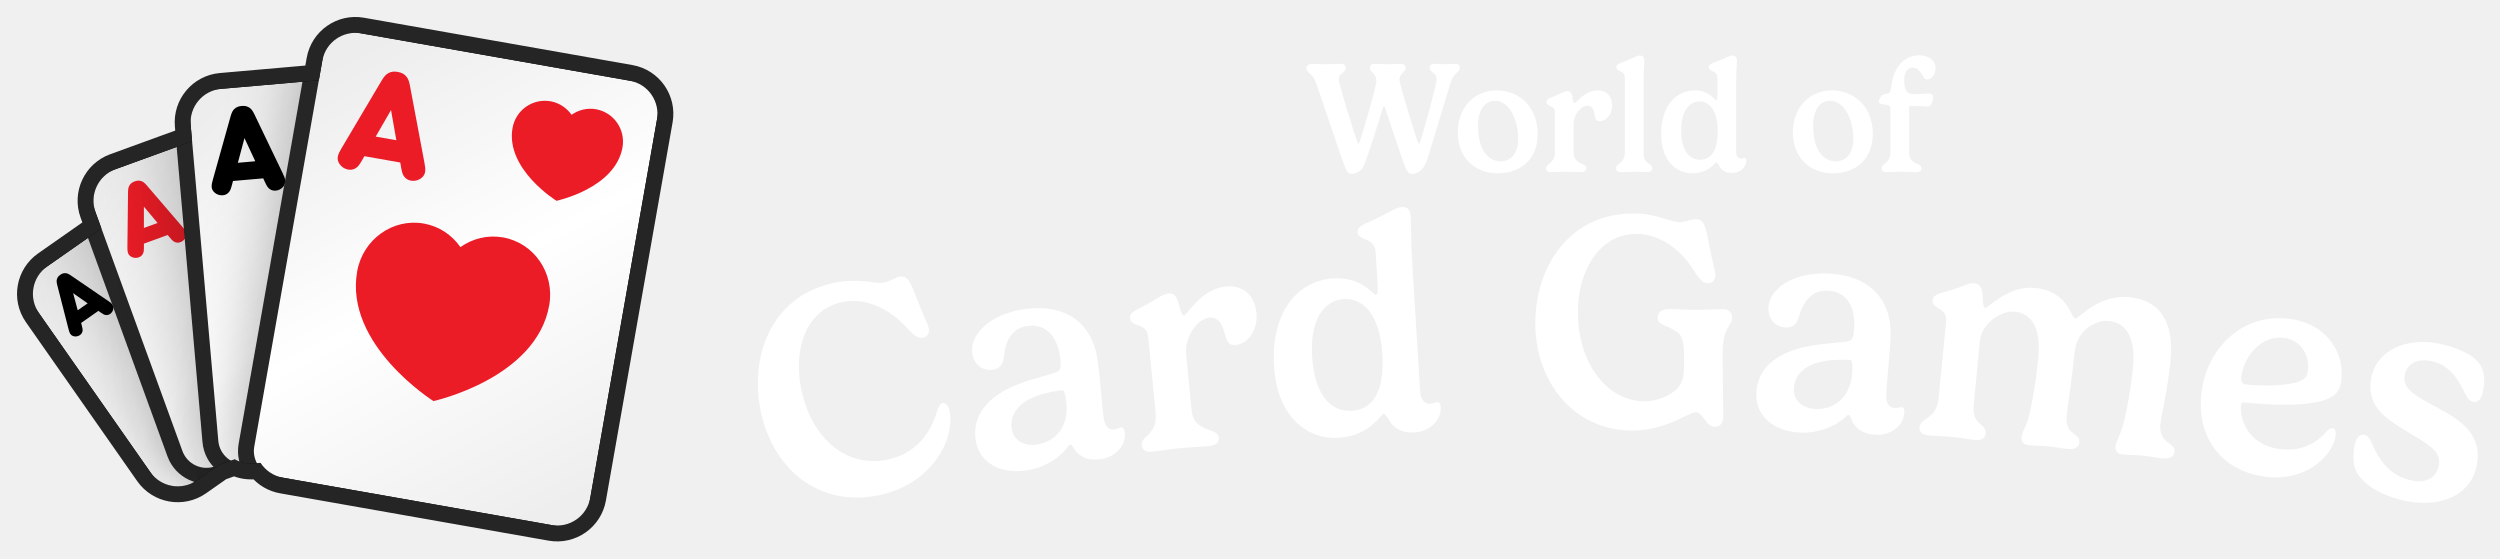
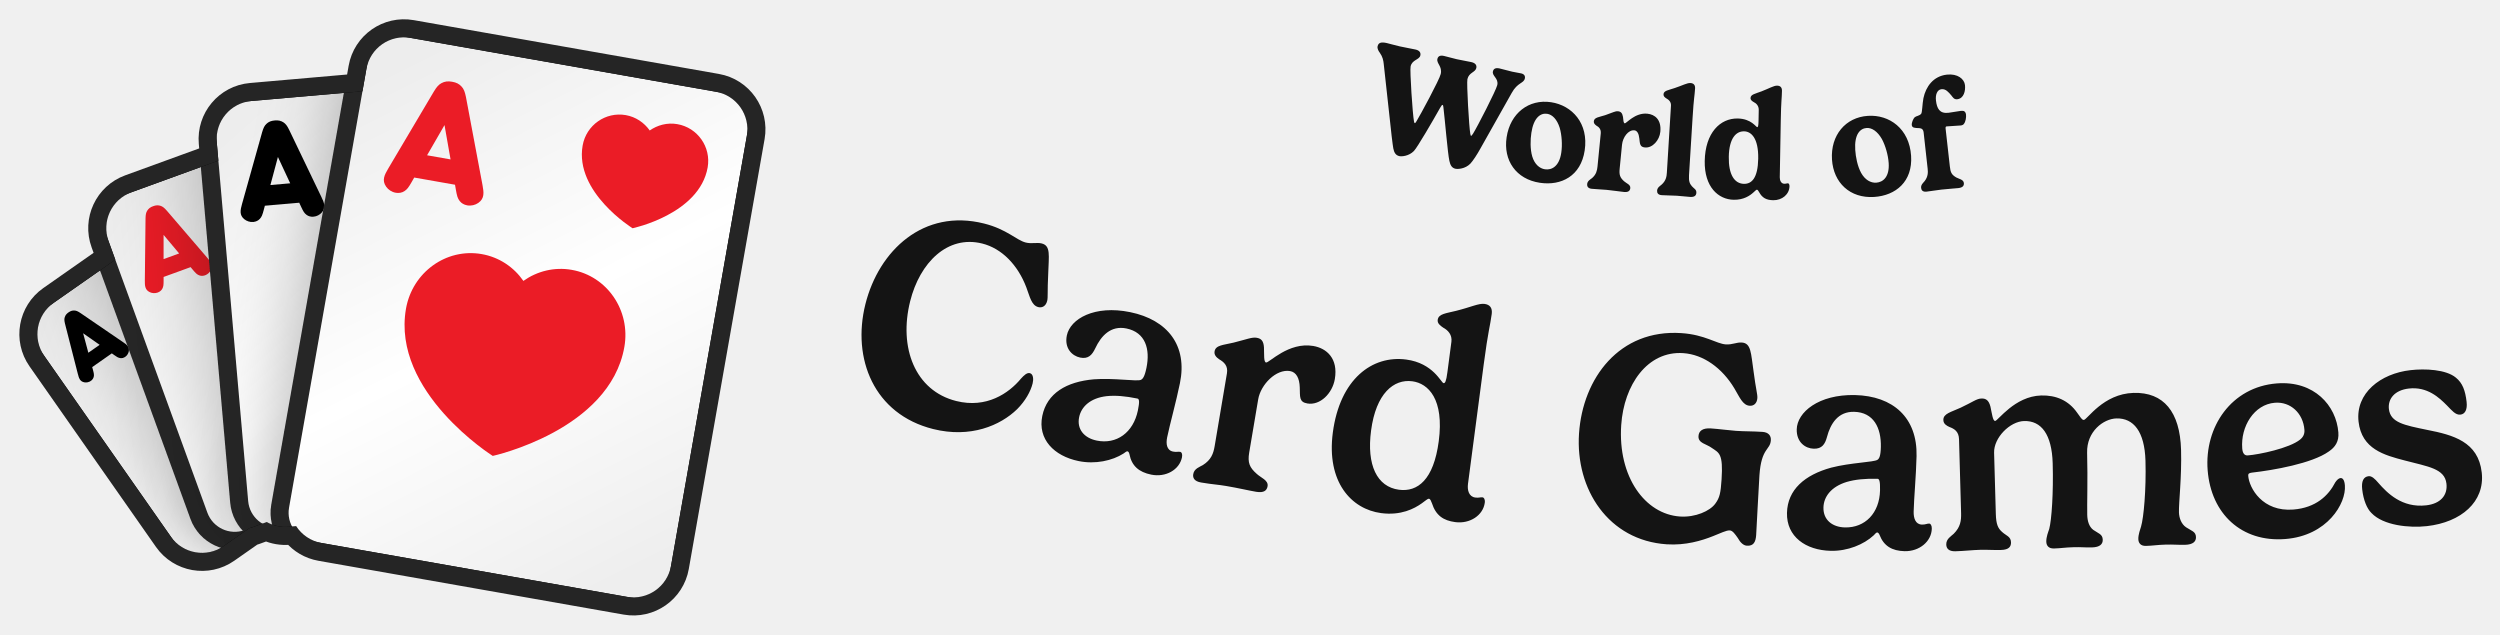
- <svg xmlns="http://www.w3.org/2000/svg" xmlns:xlink="http://www.w3.org/1999/xlink" viewBox="-5.2 -18.19 822.38 183.6" width="822.38" height="183.6">
+ <svg xmlns="http://www.w3.org/2000/svg" xmlns:xlink="http://www.w3.org/1999/xlink" viewBox="-6.06 -14.33 843.1 213.97" width="843.1" height="213.97">
  <defs>
    <rect id="path-1" x="0" y="0" width="5464" height="1280" />
    <rect id="path-3" x="0" y="0" width="1279.966" height="1280" />
    <path d="M654.667,7.381 L1041.451,230.691 C1067.755,245.877 1076.767,279.512 1061.581,305.816 L747.051,850.597 C731.865,876.902 698.23,885.914 671.926,870.727 L285.142,647.418 C271.344,639.451 262.304,626.408 259.019,612.01 L248.673,609.238 C237.588,606.268 228.207,600.115 221.247,592.027 L200.473,592.025 C198.498,592.025 196.547,591.921 194.626,591.718 L151.468,603.281 C122.13,611.142 91.974,593.731 84.112,564.393 L1.886,257.522 C-5.975,228.183 11.436,198.027 40.774,190.166 L145.477,162.11 L145.477,133.795 C145.477,103.422 170.1,78.799 200.473,78.799 L333.867,78.799 L340.716,53.24 C348.577,23.901 378.734,6.491 408.072,14.352 L563.147,55.903 L579.542,27.511 C594.728,1.207 628.363,-7.806 654.667,7.381 Z" id="path-5" />
    <filter x="-59.0%" y="-44.4%" width="218.0%" height="188.8%" filterUnits="objectBoundingBox" id="filter-7">
      <feOffset dx="0" dy="0" in="SourceAlpha" result="shadowOffsetOuter1" />
      <feGaussianBlur stdDeviation="64" in="shadowOffsetOuter1" result="shadowBlurOuter1" />
      <feColorMatrix values="0 0 0 0 0   0 0 0 0 0   0 0 0 0 0  0 0 0 0.32 0" type="matrix" in="shadowBlurOuter1" result="shadowMatrixOuter1" />
      <feMerge>
        <feMergeNode in="shadowMatrixOuter1" />
        <feMergeNode in="SourceGraphic" />
      </feMerge>
    </filter>
    <linearGradient x1="21.639%" y1="0%" x2="78.361%" y2="100%" id="linearGradient-8">
      <stop stop-color="#EDEDED" offset="0%" />
      <stop stop-color="#FFFFFF" offset="50.295%" />
      <stop stop-color="#EEEEEE" offset="100%" />
    </linearGradient>
    <filter x="-49.2%" y="-37.0%" width="198.3%" height="174.0%" filterUnits="objectBoundingBox" id="filter-9">
      <feOffset dx="0" dy="0" in="SourceAlpha" result="shadowOffsetOuter1" />
      <feGaussianBlur stdDeviation="64" in="shadowOffsetOuter1" result="shadowBlurOuter1" />
      <feColorMatrix values="0 0 0 0 0   0 0 0 0 0   0 0 0 0 0  0 0 0 0.32 0" type="matrix" in="shadowBlurOuter1" result="shadowMatrixOuter1" />
      <feMerge>
        <feMergeNode in="shadowMatrixOuter1" />
        <feMergeNode in="SourceGraphic" />
      </feMerge>
    </filter>
    <linearGradient x1="21.639%" y1="0%" x2="78.361%" y2="100%" id="linearGradient-10">
      <stop stop-color="#EDEDED" offset="0%" />
      <stop stop-color="#FFFFFF" offset="50.295%" />
      <stop stop-color="#EEEEEE" offset="100%" />
    </linearGradient>
    <filter x="-41.0%" y="-30.9%" width="181.9%" height="161.7%" filterUnits="objectBoundingBox" id="filter-11">
      <feOffset dx="0" dy="0" in="SourceAlpha" result="shadowOffsetOuter1" />
      <feGaussianBlur stdDeviation="64" in="shadowOffsetOuter1" result="shadowBlurOuter1" />
      <feColorMatrix values="0 0 0 0 0   0 0 0 0 0   0 0 0 0 0  0 0 0 0.32 0" type="matrix" in="shadowBlurOuter1" result="shadowMatrixOuter1" />
      <feMerge>
        <feMergeNode in="shadowMatrixOuter1" />
        <feMergeNode in="SourceGraphic" />
      </feMerge>
    </filter>
    <linearGradient x1="21.639%" y1="0%" x2="78.361%" y2="100%" id="linearGradient-12">
      <stop stop-color="#EDEDED" offset="0%" />
      <stop stop-color="#FFFFFF" offset="50.295%" />
      <stop stop-color="#EEEEEE" offset="100%" />
    </linearGradient>
    <filter x="-34.1%" y="-25.7%" width="168.3%" height="151.4%" filterUnits="objectBoundingBox" id="filter-13">
      <feOffset dx="0" dy="0" in="SourceAlpha" result="shadowOffsetOuter1" />
      <feGaussianBlur stdDeviation="64" in="shadowOffsetOuter1" result="shadowBlurOuter1" />
      <feColorMatrix values="0 0 0 0 0   0 0 0 0 0   0 0 0 0 0  0 0 0 0.32 0" type="matrix" in="shadowBlurOuter1" result="shadowMatrixOuter1" />
      <feMerge>
        <feMergeNode in="shadowMatrixOuter1" />
        <feMergeNode in="SourceGraphic" />
      </feMerge>
    </filter>
    <linearGradient x1="21.639%" y1="0%" x2="78.361%" y2="100%" id="linearGradient-14">
      <stop stop-color="#EDEDED" offset="0%" />
      <stop stop-color="#FFFFFF" offset="50.295%" />
      <stop stop-color="#EEEEEE" offset="100%" />
    </linearGradient>
  </defs>
-   <g transform="translate(-20.082,-53.658) scale(0.20082)">
+   <g transform="translate(-23.404,-55.67) scale(0.23404)">
    <mask id="mask-4" fill="white">
      <use xlink:href="#path-3" />
    </mask>
    <g id="Mask" />
    <g id="Group" stroke-width="1" fill-rule="evenodd" mask="url(#mask-4)">
      <g transform="translate(700.504, 678.0126) rotate(-20) translate(-700.504, -678.0126)translate(166.0272, 238.9585)">
        <g transform="translate(-0, -0)">
          <mask id="mask-6" fill="white">
            <use xlink:href="#path-5" />
          </mask>
          <path stroke="#252525" stroke-width="26" d="M661.167,-3.877 L1047.951,219.432 C1080.473,238.209 1091.616,279.794 1072.839,312.316 L758.31,857.097 C739.533,889.619 697.948,900.762 665.426,881.986 L278.642,658.676 C264.448,650.481 253.966,637.684 248.632,622.685 L245.308,621.795 C234.009,618.767 223.884,612.979 215.705,605.026 L200.473,605.025 C198.91,605.025 197.353,604.972 195.803,604.861 L154.833,615.838 C118.559,625.557 81.275,604.031 71.555,567.758 L-10.671,260.886 C-20.39,224.613 1.136,187.328 37.41,177.609 L132.477,152.135 L132.477,133.795 C132.477,96.242 162.92,65.799 200.473,65.799 L323.892,65.799 L328.159,49.875 C337.879,13.602 375.163,-7.925 411.436,1.795 L556.877,40.764 L568.283,21.011 C587.06,-11.511 628.645,-22.654 661.167,-3.877 Z" />
          <g mask="url(#mask-6)">
            <g transform="translate(-12.346, -20.1207)">
              <g id="small_spade_1" filter="url(#filter-7)" transform="translate(210.9129, 389.3938) rotate(-15) translate(-210.9129, -389.3938)translate(49.8576, 175.5497)">
                <rect id="Background" stroke="#252525" stroke-width="26" fill="url(#linearGradient-8)" x="-13" y="-13" width="348.11" height="453.688" rx="54.996" />
                <path d="M243.897,27.593 C243.897,27.593 294.439,46.921 294.501,83.212 C294.501,98.995 281.209,111.813 264.79,111.831 C259.556,111.836 254.629,110.478 250.35,108.157 L256.538,128.766 L231.229,128.766 L237.404,108.197 C233.153,110.517 228.26,111.881 223.047,111.892 C206.62,111.901 193.284,99.118 193.266,83.326 C193.205,47.045 243.897,27.593 243.897,27.593 Z" id="Spade-small" fill="#000000" />
                <path d="M24.778,103.856 L51.007,34.253 C52.733,29.769 54.044,27.838 56.046,26.251 C58.462,24.32 61.015,23.561 64.605,23.561 C68.194,23.561 70.748,24.32 73.164,26.251 C75.165,27.838 76.477,29.769 78.202,34.253 L104.431,103.856 C106.709,109.926 108.228,114.686 103.603,119.308 C101.463,121.446 98.219,122.895 94.906,122.895 C92.214,122.895 89.798,121.998 88.073,120.412 C86.002,118.549 85.105,116.687 83.31,111.72 L81.861,107.719 L47.349,107.719 L45.899,111.72 C44.105,116.687 43.207,118.549 41.137,120.412 C39.411,121.998 36.995,122.895 34.303,122.895 C30.99,122.895 27.746,121.446 25.606,119.308 C20.982,114.686 22.5,109.926 24.778,103.856 Z M74.544,87.576 L64.605,60.259 L54.665,87.576 L74.544,87.576 Z" id="A" fill="#000000" />
              </g>
              <g id="small_diamond_1" filter="url(#filter-9)" transform="translate(351.0898, 355.5329) rotate(-360) translate(-351.0898, -355.5329)translate(157.8235, 98.9199)">
                <rect id="Background" stroke="#252525" stroke-width="26" fill="url(#linearGradient-10)" x="-13" y="-13" width="412.533" height="539.226" rx="54.996" />
                <polygon id="Diamond-small" fill="#EB1B28" points="300.954 22.074 353.401 93.826 300.954 165.557 248.485 93.826" />
                <path d="M29.802,125.878 L61.277,42.355 C63.348,36.974 64.921,34.657 67.323,32.753 C70.222,30.435 73.287,29.524 77.594,29.524 C81.901,29.524 84.966,30.435 87.865,32.753 C90.267,34.657 91.841,36.974 93.911,42.355 L125.386,125.878 C128.119,133.163 129.942,138.875 124.392,144.421 C121.824,146.987 117.932,148.725 113.956,148.725 C110.725,148.725 107.826,147.649 105.756,145.745 C103.271,143.51 102.194,141.275 100.041,135.315 L98.301,130.514 L56.887,130.514 L55.148,135.315 C52.994,141.275 51.917,143.51 49.432,145.745 C47.362,147.649 44.463,148.725 41.232,148.725 C37.257,148.725 33.364,146.987 30.796,144.421 C25.247,138.875 27.069,133.163 29.802,125.878 Z M89.521,106.343 L77.594,73.562 L65.667,106.343 L89.521,106.343 Z" id="A" fill="#EB1B28" />
              </g>
              <g id="small_clover_1" filter="url(#filter-11)" transform="translate(511.6136, 377.7066) rotate(-345) translate(-511.6136, -377.7066)translate(279.6941, 69.771)">
                <rect id="Background" stroke="#252525" stroke-width="26" fill="url(#linearGradient-12)" x="-13" y="-13" width="489.839" height="641.871" rx="54.996" />
                <path d="M347.866,39.734 C367.599,39.734 383.595,55.536 383.595,75.06 C383.595,84.425 379.905,92.946 373.883,99.274 C378.307,97.333 383.203,96.253 388.353,96.253 C408.072,96.253 424.081,112.082 424.081,131.58 C424.081,151.104 408.072,166.919 388.353,166.919 C372.39,166.919 358.858,156.556 354.282,142.251 C354.334,142.684 354.408,143.092 354.506,143.474 C358.945,160.826 367.798,185.424 367.798,185.424 L328,185.424 C328,185.424 336.827,160.734 341.253,143.474 C341.354,143.079 341.428,142.656 341.479,142.206 C336.916,156.534 323.372,166.919 307.393,166.919 C287.646,166.919 271.677,151.104 271.677,131.58 C271.677,112.082 287.646,96.253 307.393,96.253 C312.539,96.253 317.432,97.331 321.855,99.271 C315.837,92.944 312.15,84.424 312.15,75.06 C312.15,55.536 328.133,39.734 347.866,39.734 Z" id="Clover-small" fill="#000000" />
                <path d="M28.576,146.475 L66.345,46.247 C68.83,39.79 70.719,37.009 73.601,34.724 C77.08,31.943 80.758,30.85 85.926,30.85 C91.095,30.85 94.772,31.943 98.251,34.724 C101.133,37.009 103.022,39.79 105.507,46.247 L143.276,146.475 C146.556,155.216 148.743,162.07 142.084,168.726 C139.003,171.805 134.331,173.891 129.56,173.891 C125.684,173.891 122.205,172.6 119.72,170.315 C116.738,167.633 115.446,164.951 112.862,157.799 L110.775,152.038 L61.078,152.038 L58.99,157.799 C56.406,164.951 55.114,167.633 52.132,170.315 C49.647,172.6 46.168,173.891 42.292,173.891 C37.521,173.891 32.85,171.805 29.768,168.726 C23.109,162.07 25.296,155.216 28.576,146.475 Z M100.239,123.032 L85.926,83.696 L71.613,123.032 L100.239,123.032 Z" id="A" fill="#000000" />
              </g>
              <g id="small_heart_1" filter="url(#filter-13)" transform="translate(675.6425, 459.1748) rotate(-330) translate(-675.6425, -459.1748)translate(397.3371, 89.6494)">
                <rect id="Background" stroke="#252525" stroke-width="26" fill="url(#linearGradient-14)" x="-13" y="-13" width="582.611" height="765.051" rx="54.996" />
                <path d="M341.635,288.824 C315.976,288.845 292.736,299.456 275.815,316.611 C258.851,299.507 235.579,288.948 209.909,288.989 C158.08,289.041 116.117,332.207 116.16,385.365 C116.309,507.485 276.113,572.616 276.113,572.616 C276.113,572.616 435.789,507.092 435.619,384.932 C435.544,331.774 393.497,288.752 341.635,288.824" id="Heart-big" fill="#EB1B28" />
                <path d="M417.458,71.521 C407.751,61.933 394.392,55.711 379.689,55.711 C350.027,55.745 325.983,79.908 326.015,109.677 C326.095,178.084 417.593,214.563 417.593,214.563 C417.593,214.563 508.981,177.883 508.901,109.459 C508.854,79.674 484.777,55.594 455.084,55.627 C440.412,55.627 427.165,61.899 417.458,71.521 Z" id="Heart-small" fill="#EB1B28" />
                <path d="M56.059,190.564 L101.383,70.289 C104.365,62.541 106.631,59.203 110.09,56.462 C114.264,53.124 118.677,51.813 124.88,51.813 C131.082,51.813 135.495,53.124 139.67,56.462 C143.129,59.203 145.395,62.541 148.377,70.289 L193.701,190.564 C197.637,201.054 200.261,209.278 192.269,217.265 C188.572,220.96 182.966,223.464 177.241,223.464 C172.589,223.464 168.415,221.914 165.433,219.172 C161.855,215.954 160.304,212.735 157.203,204.153 L154.698,197.239 L95.061,197.239 L92.556,204.153 C89.455,212.735 87.905,215.954 84.327,219.172 C81.345,221.914 77.17,223.464 72.518,223.464 C66.793,223.464 61.187,220.96 57.49,217.265 C49.499,209.278 52.123,201.054 56.059,190.564 Z M142.055,162.432 L124.88,115.228 L107.704,162.432 L142.055,162.432 Z" id="A" fill="#EB1B28" />
              </g>
            </g>
          </g>
        </g>
      </g>
    </g>
  </g>
-   <path fill="#ffffff" d="M449.5 17.86C449.71 17.21 449.92 16.82 450.05 16.82C450.18 16.82 450.33 17.03 450.46 17.42C451.68 20.98 456.34 35.28 457.25 37.23C457.79 38.35 458.37 39.03 459.41 39.03C460.06 39.03 462.08 38.51 463.18 36.69C463.77 35.7 464.55 33.59 465.07 31.77L471.96 9.07C472.98 5.67 475.01 5.67 475.01 4.06C475.01 3.3 474.51 2.83 473.6 2.83C472.72 2.83 471.57 2.94 470.66 2.94C469.68 2.94 467.62 2.81 466.76 2.81C465.49 2.81 465.07 3.38 465.07 4.08C465.07 5.62 467.39 5.62 467.39 7.85C467.39 9.57 462.86 25.97 462.06 28.18C461.85 28.7 461.69 29.07 461.56 29.07C461.49 29.07 461.38 28.89 461.23 28.55C460.45 26.73 455.14 9.44 455.14 8.01C455.14 5.88 457.2 5.59 457.2 4.19C457.2 3.2 456.47 2.81 455.35 2.81C454.21 2.81 452.8 2.94 451.01 2.94C450.05 2.94 447.97 2.81 447.06 2.81C445.86 2.81 445.42 3.38 445.42 4.08C445.42 5.59 447.55 5.85 447.55 8.5C447.55 10.48 442.77 26.42 442.14 28.24C442.04 28.55 441.86 29.07 441.67 29.07C441.57 29.07 441.44 28.86 441.36 28.65C440.53 26.73 435.17 9.28 435.17 7.98C435.17 5.85 437.49 5.64 437.49 4.19C437.49 3.35 436.94 2.81 435.72 2.81C434.55 2.81 432.76 2.94 430.86 2.94C429.01 2.94 428.05 2.81 427.01 2.81C425.37 2.81 424.59 3.17 424.59 4.29C424.59 5.04 425.22 5.67 425.66 6.01C426.75 6.89 427.35 7.96 427.74 9.1L436.21 34.03C436.71 35.41 437.36 37.08 437.44 37.23C437.9 38.32 438.53 39.03 439.59 39.03C440.22 39.03 442.17 38.51 443.26 36.69C444.17 35.15 448.3 21.92 449.5 17.86ZM486.6 14.95C488.73 14.95 490.89 16.38 492.4 19.29C493.52 21.53 494.22 24.67 494.22 27.4C494.22 32.71 491.44 34.89 488.4 34.89C486.26 34.89 483.92 33.72 482.47 30.81C481.32 28.47 480.99 25.51 480.99 23.24C480.99 17.55 483.56 14.95 486.6 14.95ZM474.33 25.38C474.33 33.18 479.48 38.82 487.51 38.82C494.69 38.82 500.62 34.5 500.62 25.84C500.62 16.72 494.27 11.54 487.17 11.54C479.74 11.54 474.33 17.21 474.33 25.38ZM517.13 16.56C518.24 16.56 518.97 17.52 519.28 19.11C519.62 20.72 519.57 21.66 521.08 21.66C523.34 21.66 525.11 19.19 525.11 16.64C525.11 12.95 522.77 11.54 520.4 11.54C516.01 11.54 513.28 15.78 512.73 15.78C512.29 15.78 512.19 14.46 511.93 13.23C511.67 12.12 511.2 11.78 510.39 11.78C509.53 11.78 508.7 12.35 506.54 13.29C504.85 14.01 503.5 14.22 503.5 15.37C503.5 15.99 503.97 16.33 504.52 16.59C505.43 16.93 506.28 17.45 506.28 18.8V31.77C506.28 33.1 506.08 34.22 504.8 35.36C504.31 35.78 503.4 36.22 503.4 37.21C503.4 37.86 503.76 38.43 505.01 38.43C507.17 38.43 507.84 38.3 509.46 38.3C511.67 38.3 513.41 38.43 514.79 38.43C516.19 38.43 516.61 37.88 516.61 37.13C516.61 36.06 515.18 35.85 514.37 35.31C512.94 34.42 512.45 33.64 512.45 31.85V22.39C512.45 19.76 514.66 16.56 517.13 16.56ZM535.69 1.66C535.69 0.57 535.14 0.08 534.21 0.08C533.19 0.08 531.95 0.96 529.5 1.92C527.81 2.6 526.49 2.83 526.49 3.93C526.49 4.55 527.01 4.86 527.55 5.15C528.46 5.49 529.29 6.08 529.29 7.28V31.77C529.29 33.1 529.09 34.22 527.81 35.36C527.32 35.78 526.41 36.22 526.41 37.21C526.41 37.86 526.77 38.43 528.02 38.43C529.68 38.43 530.91 38.3 532.47 38.3C533.74 38.3 535.33 38.43 536.47 38.43C537.87 38.43 538.29 37.88 538.29 37.13C538.29 36.11 537.43 35.96 536.7 35.28C535.92 34.61 535.46 33.88 535.46 32.08V10.61C535.46 4.52 535.69 3.85 535.69 1.66ZM554.05 34.35C550.15 34.35 547.83 30.81 547.83 24.7C547.83 18.12 550.59 15.18 553.86 15.18C556.7 15.18 559.84 17.55 559.84 25.01C559.84 31.85 557.32 34.35 554.05 34.35ZM564.58 38.69C567.15 38.69 569.26 36.87 569.26 34.63C569.26 34.03 568.97 33.75 568.76 33.75C568.37 33.75 568.14 33.96 567.49 33.96C566.34 33.96 565.9 32.86 565.9 31.72V10.61C565.9 4.52 566.14 3.85 566.14 1.66C566.14 0.57 565.59 0.08 564.65 0.08C563.64 0.08 562.34 0.96 559.9 1.92C558.21 2.6 556.88 2.83 556.88 3.93C556.88 4.55 557.45 4.86 558 5.15C558.91 5.49 559.77 6.19 559.77 7.44V12.84C559.77 14.46 559.61 14.79 559.35 14.79C558.91 14.79 557.11 11.54 552.3 11.54C546.3 11.54 541.23 16.46 541.23 25.92C541.23 34.66 546.19 38.82 551.47 38.82C554.98 38.82 557.14 37.28 558.31 36.19C558.91 35.65 559.22 35.23 559.45 35.23C559.71 35.23 559.87 35.57 560.08 35.93C561.04 37.96 562.44 38.69 564.58 38.69ZM596.84 14.95C598.97 14.95 601.13 16.38 602.64 19.29C603.76 21.53 604.46 24.67 604.46 27.4C604.46 32.71 601.68 34.89 598.64 34.89C596.5 34.89 594.16 33.72 592.71 30.81C591.56 28.47 591.23 25.51 591.23 23.24C591.23 17.55 593.8 14.95 596.84 14.95ZM584.57 25.38C584.57 33.18 589.72 38.82 597.75 38.82C604.93 38.82 610.86 34.5 610.86 25.84C610.86 16.72 604.51 11.54 597.41 11.54C589.98 11.54 584.57 17.21 584.57 25.38ZM622.82 17.26C622.82 16.69 623.05 16.61 623.21 16.61C624.09 16.61 628.25 16.85 628.87 16.85C629.26 16.85 629.58 16.74 629.78 16.54C630.38 15.91 630.72 14.69 630.72 13.91C630.72 12.92 630.17 12.58 629.34 12.58C628.67 12.58 625.29 12.79 624.35 12.79C621.93 12.79 621.18 11.31 621.18 8.19C621.18 5.8 622.17 4.03 623.93 4.03C625.47 4.03 626.27 5.15 627.05 6.34C627.52 7.1 627.73 7.93 628.72 7.93C630.64 7.93 631.5 5.8 631.5 3.9C631.5 1.92 629.45 0 626.07 0C621.7 0 618.84 3.17 617.64 6.89C617.02 8.89 616.86 11.57 616.47 12.14C615.87 12.84 614.78 12.69 614.11 13C613.64 13.31 612.86 14.38 612.86 15.16C612.86 16.07 613.77 16.12 615.54 16.33C616.29 16.46 616.65 16.85 616.65 17.71V31.77C616.65 33.1 616.45 34.22 615.17 35.36C614.68 35.78 613.77 36.22 613.77 37.21C613.77 37.86 614.13 38.43 615.38 38.43C617.02 38.43 618.34 38.3 619.83 38.3C622.04 38.3 623.67 38.43 625.08 38.43C626.48 38.43 626.9 37.88 626.9 37.13C626.9 36.06 625.47 35.8 624.64 35.28C623.23 34.37 622.82 33.64 622.82 31.85Z" />
-   <path fill="#ffffff" d="M244.81 115.83C248.12 134.49 262.59 148.52 282.88 144.92C295.63 142.66 303.08 134.58 305.99 127.21C307.37 123.57 307.7 119.95 307.21 117.2C306.96 115.82 306.17 114.18 304.93 114.4C303.95 114.58 303.42 115.89 302.96 117.29C301.22 123.54 296.45 131.29 286.12 133.13C272.04 135.62 261.01 124.68 258.17 108.73C255.84 95.59 260.5 83.18 272.41 81.07C279.11 79.88 286.32 82.77 292 88.46C294.41 90.88 296.07 93.33 298.43 92.91C299.71 92.68 300.63 91.6 300.31 89.78C300.08 88.5 299.12 87.05 296.87 81.25C294.54 75.57 293.86 72.29 290.71 72.85C288.98 73.15 287.73 74.39 285.66 74.76C282.46 75.33 278.03 73.27 270.21 74.66C249.53 78.33 241.54 97.41 244.81 115.83ZM345.53 113.89C346.55 121.47 342.51 127.15 335.77 128.06C331.51 128.62 328.12 126.66 327.57 122.54C327.1 119.02 328.97 115.24 333.99 112.81C336.69 111.54 339.96 110.7 344.07 110.15C344.72 110.06 345.14 110.91 345.53 113.89ZM328.06 108.86C319.64 112.66 314.67 118.47 315.71 126.25C316.77 134.18 323.9 137.71 332.27 136.59C337.92 135.84 342.96 132.75 345.76 129.19C346.1 128.74 346.42 128.1 346.77 128.05C347.12 128 347.47 128.36 347.72 128.78C349.69 132.2 352.68 133.41 356.89 132.85C361.85 132.19 365.35 128.19 364.78 123.93C364.63 122.79 364.06 122.31 363.66 122.36C362.92 122.46 362.48 122.92 361.29 123.08C359.11 123.37 358.14 121.39 357.85 119.2C357.24 114.69 356.77 106.99 355.91 100.55C354.19 87.71 344.97 81.73 332.18 83.44C320.04 85.06 313.83 92.19 314.59 97.89C315.18 102.26 318.51 103.83 321.29 103.46C324.01 103.09 324.79 101.37 325.06 98.87C325.54 94.16 327.48 89.77 332.78 89.06C339.32 88.18 342.69 92.98 343.54 99.37C343.96 102.5 343.57 103.36 343.08 103.82C342 104.83 334.26 106.16 328.06 108.86ZM392.83 86.27C394.97 86.06 396.55 87.76 397.44 90.74C398.39 93.76 398.47 95.56 401.35 95.28C405.68 94.86 408.6 89.8 408.13 84.92C407.43 77.86 402.69 75.61 398.16 76.05C389.75 76.87 385.32 85.5 384.28 85.6C383.43 85.68 382.98 83.16 382.26 80.87C381.55 78.78 380.59 78.22 379.05 78.37C377.41 78.53 375.92 79.78 371.97 81.98C368.87 83.69 366.32 84.34 366.53 86.53C366.65 87.72 367.61 88.28 368.7 88.68C370.51 89.16 372.25 89.99 372.5 92.58L374.93 117.41C375.18 119.95 374.99 122.13 372.77 124.55C371.9 125.44 370.24 126.46 370.42 128.35C370.55 129.59 371.35 130.62 373.74 130.39C377.87 129.98 379.14 129.61 382.22 129.31C386.45 128.89 389.81 128.81 392.45 128.56C395.14 128.29 395.83 127.17 395.69 125.73C395.49 123.69 392.71 123.56 391.07 122.66C388.17 121.24 387.07 119.84 386.74 116.4L384.97 98.29C384.48 93.27 388.11 86.73 392.83 86.27ZM439.5 116.94C432.01 117.4 427.15 110.88 426.43 99.16C425.66 86.53 430.6 80.57 436.89 80.18C442.33 79.85 448.65 84.02 449.53 98.34C450.33 111.47 445.79 116.55 439.5 116.94ZM460.22 124.04C465.16 123.73 468.99 119.99 468.73 115.7C468.66 114.55 468.07 114.04 467.67 114.06C466.93 114.11 466.5 114.53 465.25 114.61C463.06 114.74 462.08 112.7 461.95 110.5L459.46 69.98C458.74 58.3 459.11 56.98 458.86 52.78C458.73 50.69 457.62 49.8 455.82 49.92C453.88 50.03 451.49 51.88 446.91 54.02C443.74 55.52 441.23 56.12 441.36 58.22C441.43 59.41 442.56 59.95 443.65 60.43C445.43 60.97 447.16 62.22 447.31 64.61L447.95 74.99C448.13 78.09 447.88 78.76 447.38 78.79C446.53 78.84 442.7 72.81 433.47 73.38C421.94 74.08 412.79 84.11 413.9 102.28C414.93 119.05 424.95 126.45 435.08 125.83C441.82 125.41 445.78 122.22 447.9 119.98C448.98 118.86 449.53 118.03 449.98 118C450.48 117.97 450.82 118.6 451.26 119.27C453.35 123.05 456.13 124.29 460.22 124.04ZM531.75 123.45C538.15 123.46 543.51 121.43 547.16 119.69C549.66 118.54 551.47 117.4 552.72 117.4C553.67 117.41 554.56 118.56 555.46 119.66C556.56 121.36 557.65 122.17 558.75 122.17C561.05 122.17 561.66 120.73 561.66 118.38C561.67 115.33 561.45 103.33 561.47 98.23C561.49 88.88 564.54 89.53 564.55 86.18C564.55 84.63 563.6 83.53 561.55 83.53C558.1 83.52 555.75 83.76 552.6 83.75C550.3 83.75 546.7 83.49 544.1 83.48C541.4 83.47 540.1 84.52 540.1 86.32C540.09 88.77 542.94 88.78 544.84 90.03C547.38 91.54 548.83 91.64 548.81 100.44C548.8 104.94 548.59 106.59 547.24 108.69C545.63 111.28 540.83 113.82 535.63 113.81C523.83 113.78 513.81 101.8 513.85 84.3C513.89 70.7 521.07 58.72 533.17 58.75C539.97 58.77 546.56 62.89 551.14 69.5C553.08 72.3 554.28 75.01 556.68 75.01C557.98 75.02 559.08 74.12 559.08 72.27C559.09 70.97 558.39 69.37 557.21 63.26C555.92 57.26 555.83 53.91 552.63 53.9C550.88 53.9 549.43 54.89 547.33 54.89C544.08 54.88 540.09 52.07 532.14 52.05C511.14 51.99 499.89 69.36 499.84 88.06C499.79 107.01 512.15 123.4 531.75 123.45ZM604.11 104.14C603.75 111.79 598.76 116.66 591.97 116.34C587.68 116.13 584.69 113.59 584.89 109.45C585.06 105.9 587.57 102.51 592.95 101.02C595.83 100.25 599.2 100.01 603.34 100.2C603.99 100.23 604.25 101.15 604.11 104.14ZM587.82 96.07C578.86 98.3 572.92 103.12 572.55 110.97C572.18 118.96 578.56 123.71 587 124.11C592.69 124.38 598.2 122.24 601.6 119.24C602.01 118.86 602.44 118.28 602.79 118.3C603.14 118.31 603.42 118.73 603.6 119.19C604.93 122.9 607.65 124.63 611.89 124.83C616.89 125.07 621.05 121.76 621.25 117.47C621.31 116.32 620.83 115.75 620.43 115.73C619.68 115.69 619.17 116.07 617.97 116.01C615.77 115.91 615.17 113.78 615.27 111.58C615.49 107.03 616.4 99.37 616.7 92.88C617.31 79.94 609.31 72.4 596.43 71.8C584.19 71.22 576.8 77.13 576.53 82.87C576.32 87.27 579.33 89.41 582.12 89.54C584.87 89.67 585.94 88.12 586.66 85.7C587.97 81.16 590.67 77.18 596.01 77.43C602.6 77.74 605.05 83.07 604.75 89.51C604.6 92.66 604.06 93.43 603.5 93.8C602.26 94.6 594.4 94.53 587.82 96.07ZM677.54 86.51C676.89 86.45 676.53 85.46 675.64 83.86C673.27 79.31 669.28 77.01 664.3 76.52C655.39 75.64 648.77 83.18 647.83 83.09C647.03 83.01 647.08 80.45 646.86 78.07C646.58 75.88 645.69 75.14 644.2 74.99C642.56 74.83 641.16 75.8 636.85 77.19C633.48 78.26 630.75 78.4 630.54 80.59C630.41 81.88 631.39 82.63 632.3 83.17C633.82 83.97 635.22 85.06 634.97 87.65L632.53 112.48C632.28 115.02 631.72 117.13 629.17 119.09C628.19 119.79 626.42 120.47 626.23 122.36C626.11 123.61 626.7 124.77 628.99 125C632.07 125.3 634.54 125.29 637.37 125.57C639.81 125.81 641.78 126.25 644.37 126.51C646.95 126.76 647.85 125.79 647.99 124.35C648.18 122.41 646.67 121.96 645.45 120.54C644.19 119.1 643.78 117.66 644.12 114.22L646.13 93.67C646.63 88.65 652.72 83.87 657.5 84.34C663.27 84.91 666.25 89.92 665.28 99.72C664.33 109.48 662.52 118.69 661.33 121.54C660.89 122.45 659.98 124.07 659.82 125.66C659.7 126.91 660.24 128.07 662.13 128.25C664.62 128.5 665.74 128.36 668.77 128.65C671.31 128.9 672.63 129.28 674.87 129.5C677.51 129.76 678.65 128.87 678.79 127.38C678.98 125.49 677.56 125.1 676.04 123.69C674.71 122.41 674.46 120.37 674.65 118.43C674.97 115.15 676.35 106.79 677.25 97.63C677.95 90.52 684.12 86.96 688.5 87.39C694.27 87.95 697.4 92.98 696.43 102.79C695.48 112.54 693.42 121.73 692.18 124.57C691.79 125.49 690.88 127.11 690.72 128.7C690.6 129.95 691.14 131.1 692.98 131.28C695.52 131.53 696.64 131.39 699.67 131.69C702.16 131.94 703.98 132.37 706.17 132.58C708.8 132.84 709.95 131.95 710.09 130.45C710.28 128.56 708.81 128.17 707.19 126.75C705.76 125.51 705.26 123.4 705.45 121.46C705.77 118.17 707.9 109.79 708.8 100.64C710.06 87.85 705.4 80.56 695.35 79.57C685.1 78.56 678.68 86.62 677.54 86.51ZM753.96 104.07C753.76 105.45 753.07 106.36 751.81 106.98C747.61 109.04 737.18 108.8 733.43 108.24C732.24 108.06 731.88 107.05 732.11 105.52C733.2 98.2 739.34 91.93 746.32 92.97C751.51 93.74 754.79 98.53 753.96 104.07ZM760.36 113.06C762.72 112.15 764.47 110.59 764.92 107.52C766.26 98.57 760.91 88.62 748.4 86.76C733.22 84.5 721.26 95.56 719.1 110.1C716.93 124.64 724.79 136.37 739.43 138.55C753.52 140.65 762.17 131.43 763.06 125.44C763.33 123.66 762.95 122.8 762.16 122.68C761.57 122.59 760.79 123.08 760.14 123.69C756.89 127.56 751.83 130.59 744.27 129.47C734.03 127.94 731.39 119.16 732.02 114.96C732.12 114.26 732.5 114.12 733.45 114.21C740.65 115.03 753.94 115.74 760.36 113.06ZM796.61 94.75C786.63 92.91 776.56 96.75 774.8 106.29C773.11 115.43 779.81 119.62 785.89 123.33C792.78 127.61 798.01 129.84 797.07 134.91C796.36 138.79 793.19 140.8 788.42 139.92C780.31 138.42 777.05 132.12 775.17 127.96C774.46 126.31 773.73 125.05 772.69 124.86C770.97 124.54 769.83 125.76 769.32 128.51C768.67 132.05 768.96 135.16 769.99 137.02C772.59 142.23 780.76 145.62 786.61 146.7C798.02 148.81 807.75 144.56 809.56 134.77C811.45 124.49 804.02 119.87 796.1 115.66C789.22 111.9 784.99 109.74 785.84 105.17C786.46 101.78 789.55 99.65 794.27 100.53C800.42 101.66 803.15 106.39 804.92 109.76C806.01 111.85 806.73 113.71 808.36 114.01C809.88 114.29 811.11 113.14 811.59 110.54C812.3 106.7 812.13 104.03 810.54 101.65C808.16 98.01 801.43 95.64 796.61 94.75Z" />
+   <path fill="#141414" d="M479.59 22.06C479.95 21.4 480.25 21.01 480.43 21.05C480.55 21.08 480.68 21.32 480.71 21.81C481.2 25.78 482.17 37.46 482.73 39.93C483.05 41.37 483.53 42.3 484.78 42.58C485.54 42.75 488.06 42.65 489.8 40.86C490.71 39.89 492.14 37.68 493.18 35.78L503.74 17.03C505.73 13.4 507.79 13.86 508.18 12.13C508.37 11.27 507.93 10.64 506.94 10.42C505.92 10.19 504.91 10.07 503.9 9.84C502.78 9.59 500.63 8.97 499.64 8.75C498.19 8.42 497.59 8.95 497.41 9.76C497.06 11.31 499.4 12.08 498.88 14.36C498.48 16.14 492.08 28.58 490.72 30.73C490.4 31.21 490.17 31.51 490.05 31.48C489.94 31.46 489.86 31.23 489.78 30.78C489.36 28.5 488.5 13.73 488.81 12.36C489.32 10.08 491.47 10.11 491.81 8.61C492.04 7.57 491.39 6.89 490.13 6.61C488.81 6.31 487.21 6.08 485.18 5.63C484.06 5.37 481.91 4.76 480.89 4.53C479.47 4.21 478.87 4.74 478.69 5.55C478.34 7.1 480.4 8.02 479.81 10.63C479.38 12.56 472.82 24.65 471.65 26.54C471.47 26.87 471.2 27.24 471.05 27.2C470.95 27.18 470.84 26.92 470.8 26.64C470.32 24.27 469.35 9.39 469.65 8.07C470.17 5.74 472.59 5.91 472.94 4.36C473.15 3.43 472.65 2.67 471.3 2.37C469.96 2.07 468.11 1.78 466 1.31C463.87 0.83 462.83 0.46 461.62 0.19C459.79 -0.22 458.81 -0.01 458.52 1.28C458.34 2.09 458.87 2.93 459.28 3.48C460.21 4.78 460.48 6.06 460.59 7.24L463.28 31.75C463.47 33.52 463.78 35.46 463.81 35.68C464.08 37.1 464.61 38.04 465.85 38.32C466.59 38.49 469.04 38.37 470.78 36.58C471.96 35.33 477.09 26.51 479.59 22.06ZM515.71 24.05C517.46 24.31 519.03 25.91 519.94 28.78C520.65 31.23 520.86 34.58 520.46 37.2C519.78 41.72 517.31 43.11 514.95 42.76C513.12 42.48 511.47 41.05 510.68 38.46C509.95 35.96 510.02 32.84 510.38 30.45C511.15 25.33 513.47 23.71 515.71 24.05ZM502.03 31.98C500.86 39.72 505.19 46.1 513.24 47.31C520.46 48.4 527.07 45.03 528.36 36.41C529.74 27.29 524.13 21.21 517.01 20.14C509.53 19.01 503.25 23.83 502.03 31.98ZM545.12 29.62C546.02 29.71 546.61 30.68 546.78 32.34C546.99 34.17 546.97 35.24 548.67 35.4C551.23 35.66 553.59 32.96 553.87 30.12C554.28 26 552.02 24.26 549.48 24.01C545.32 23.6 542.44 27.32 541.87 27.26C541.43 27.22 541.38 26.14 541.28 25.11C541.04 23.76 540.54 23.29 539.58 23.19C538.68 23.1 537.92 23.6 535.25 24.52C533.2 25.18 531.57 25.25 531.44 26.57C531.37 27.27 531.8 27.65 532.31 28.04C533.06 28.45 533.93 29.17 533.78 30.67L532.68 41.85C532.54 43.17 532.26 44.5 530.86 45.72C530.32 46.16 529.3 46.63 529.19 47.75C529.12 48.52 529.47 49.21 530.73 49.34C532.93 49.55 534.03 49.53 535.79 49.7C538.35 49.96 540.1 50.26 541.6 50.41C543.13 50.56 543.65 49.98 543.74 49.1C543.86 47.91 542.41 47.51 541.62 46.78C540.28 45.55 539.95 44.65 540.15 42.61L540.95 34.48C541.2 31.98 543.05 29.41 545.12 29.62ZM565.59 15.48C565.66 14.29 565.04 13.73 564.03 13.67C562.89 13.6 561.3 14.51 558.69 15.37C556.64 16.08 555.02 16.21 554.94 17.46C554.9 18.16 555.39 18.53 555.92 18.87C556.68 19.28 557.54 20.01 557.46 21.31L556.07 43.94C555.99 45.26 555.75 46.6 554.37 47.87C553.87 48.34 552.85 48.85 552.78 49.96C552.73 50.74 553.1 51.41 554.38 51.49C556.24 51.61 557.73 51.57 559.44 51.68C560.79 51.76 562.58 52 563.93 52.08C565.43 52.18 565.96 51.58 566.02 50.7C566.09 49.53 565.22 49.3 564.51 48.47C563.78 47.62 563.42 46.82 563.54 44.77L564.75 25.3C565.16 18.53 565.42 18.23 565.59 15.48ZM582.08 47.67C578.85 47.61 576.85 44.53 576.96 38.55C577.06 32.32 579.39 29.91 582.12 29.96C584.49 30 587 32.2 586.88 39.19C586.76 45.72 584.7 47.71 582.08 47.67ZM591.94 53.19C594.93 53.25 597.38 51.21 597.43 48.48C597.44 47.88 597.19 47.49 596.9 47.48C596.54 47.47 596.25 47.65 595.7 47.64C594.56 47.62 594.14 46.47 594.15 45.46L594.49 26.14C594.61 19.36 594.84 19.05 594.89 16.29C594.91 15.1 594.27 14.57 593.26 14.55C592.11 14.53 590.51 15.52 587.97 16.49C585.93 17.28 584.31 17.49 584.29 18.74C584.28 19.44 584.85 19.79 585.39 20.11C586.16 20.48 587.08 21.31 587.06 22.71L586.99 26.45C586.96 28.2 586.8 28.56 586.54 28.55C586.13 28.55 584.56 25.71 579.96 25.63C574.01 25.53 569.01 30.51 568.84 39.97C568.69 48.71 573.4 52.95 578.63 53.04C582.01 53.1 584.09 51.63 585.25 50.58C585.86 50.05 586.2 49.64 586.44 49.64C586.75 49.65 586.9 50.06 587.18 50.46C588.24 52.4 589.6 53.15 591.94 53.19ZM623.45 28.83C625.21 28.72 627.09 29.95 628.59 32.56C629.8 34.8 630.71 38.03 630.88 40.67C631.18 45.24 629.06 47.12 626.67 47.28C624.83 47.39 622.91 46.35 621.59 43.98C620.34 41.69 619.76 38.63 619.6 36.22C619.27 31.05 621.19 28.98 623.45 28.83ZM611.76 39.49C612.26 47.3 617.85 52.61 625.97 52.09C633.26 51.62 639 46.92 638.44 38.23C637.84 29.02 631.07 24.27 623.89 24.74C616.34 25.22 611.23 31.26 611.76 39.49ZM650.07 28.99C650.01 28.43 650.23 28.32 650.39 28.3C651.27 28.21 654.6 28.05 655.22 27.98C655.71 27.92 656.03 27.73 656.21 27.5C656.86 26.72 657.06 25.21 656.96 24.36C656.83 23.17 656.13 22.96 655.3 23.05C654.63 23.12 651.96 23.6 651.03 23.71C648.08 24.04 647.13 22.31 646.82 19.52C646.61 17.63 647.21 15.92 648.68 15.75C650.15 15.59 651.07 16.77 652 17.84C652.55 18.54 652.94 19.26 654 19.14C656.25 18.89 656.82 16.29 656.61 14.37C656.38 12.28 654.1 10.44 650.49 10.84C645.89 11.36 643.41 14.93 642.6 18.76C642.2 20.77 642.22 23.56 641.83 24.05C641.23 24.75 640.21 24.76 639.66 25.21C639.16 25.68 638.58 27.06 638.67 27.86C638.78 28.81 639.7 28.84 641.19 28.88C642.04 28.95 642.55 29.31 642.67 30.37L644.02 42.56C644.17 43.88 644.14 45.25 643.02 46.73C642.59 47.28 641.69 47.95 641.82 49.06C641.9 49.84 642.39 50.44 643.66 50.3C645.49 50.09 647 49.79 648.68 49.61C651.26 49.32 652.91 49.27 654.38 49.1C655.9 48.93 656.33 48.26 656.23 47.38C656.1 46.19 654.56 46.02 653.64 45.5C652.07 44.57 651.72 43.8 651.5 41.76Z" />
+   <path fill="#141414" d="M285.79 88.24C281.19 106.62 288.66 125.35 308.64 130.36C321.21 133.5 331.31 129.18 336.98 123.64C339.73 120.87 341.5 117.71 342.18 114.99C342.52 113.64 342.46 111.82 341.25 111.51C340.28 111.27 339.26 112.25 338.27 113.34C334.13 118.34 326.61 123.46 316.42 120.91C302.55 117.44 296.95 102.94 300.89 87.23C304.13 74.28 313.45 64.86 325.19 67.8C331.79 69.45 337.19 75.03 340.05 82.55C341.26 85.74 341.77 88.65 344.1 89.24C345.36 89.55 346.64 88.95 347.09 87.15C347.41 85.89 347.12 84.17 347.44 77.96C347.63 71.83 348.35 68.55 345.25 67.77C343.55 67.35 341.9 67.97 339.86 67.46C336.71 66.67 333.51 62.98 325.8 61.05C305.43 55.94 290.34 70.1 285.79 88.24ZM377.68 124.09C376.14 131.58 370.46 135.62 363.8 134.25C359.58 133.39 357.03 130.41 357.87 126.35C358.58 122.87 361.59 119.91 367.13 119.27C370.1 118.96 373.46 119.24 377.53 120.08C378.17 120.21 378.28 121.15 377.68 124.09ZM362.83 113.59C353.63 114.4 347.02 118.25 345.44 125.94C343.83 133.78 349.4 139.46 357.68 141.16C363.26 142.31 369.04 141.05 372.85 138.61C373.33 138.3 373.84 137.8 374.18 137.87C374.52 137.94 374.74 138.39 374.84 138.87C375.58 142.75 378 144.88 382.16 145.73C387.06 146.74 391.68 144.12 392.55 139.9C392.78 138.78 392.4 138.14 392.01 138.06C391.27 137.91 390.7 138.2 389.53 137.96C387.37 137.51 387.11 135.32 387.55 133.16C388.47 128.7 390.56 121.27 391.86 114.9C394.47 102.22 387.73 93.54 375.09 90.94C363.09 88.47 354.88 93.17 353.72 98.8C352.84 103.11 355.47 105.69 358.22 106.26C360.91 106.81 362.21 105.44 363.29 103.17C365.29 98.88 368.57 95.37 373.81 96.44C380.27 97.77 381.87 103.41 380.57 109.73C379.94 112.81 379.29 113.5 378.67 113.78C377.32 114.37 369.57 113.08 362.83 113.59ZM428.99 110.81C431.11 111.17 432.18 113.22 432.27 116.33C432.39 119.5 431.99 121.25 434.85 121.74C439.14 122.46 443.28 118.34 444.1 113.51C445.28 106.51 441.3 103.1 436.81 102.34C428.48 100.93 421.94 108.1 420.91 107.92C420.07 107.78 420.3 105.23 420.2 102.83C420.06 100.63 419.28 99.84 417.75 99.58C416.13 99.3 414.36 100.12 409.97 101.21C406.54 102.05 403.9 102.01 403.54 104.18C403.34 105.36 404.12 106.15 405.07 106.82C406.69 107.75 408.15 109.01 407.71 111.58L403.56 136.18C403.13 138.69 402.38 140.74 399.6 142.51C398.53 143.14 396.66 143.68 396.35 145.56C396.14 146.79 396.65 147.99 399.01 148.39C403.1 149.08 404.43 149.05 407.48 149.57C411.67 150.28 414.94 151.08 417.55 151.52C420.21 151.97 421.18 151.07 421.42 149.64C421.76 147.62 419.11 146.76 417.76 145.47C415.33 143.34 414.64 141.7 415.22 138.3L418.25 120.35C419.09 115.37 424.31 110.02 428.99 110.81ZM465.74 150.83C458.31 149.85 454.78 142.52 456.32 130.88C457.97 118.33 463.97 113.43 470.21 114.25C475.62 114.96 481.02 120.26 479.14 134.49C477.42 147.53 471.99 151.65 465.74 150.83ZM484.73 161.75C489.64 162.4 494.11 159.46 494.67 155.2C494.82 154.06 494.35 153.44 493.95 153.39C493.21 153.29 492.71 153.63 491.47 153.46C489.29 153.18 488.72 150.98 489.01 148.8L494.31 108.55C495.84 96.95 496.46 95.72 497.01 91.56C497.28 89.47 496.37 88.39 494.58 88.16C492.65 87.9 489.95 89.26 485.05 90.48C481.65 91.35 479.07 91.46 478.79 93.54C478.63 94.73 479.65 95.47 480.62 96.15C482.27 97.03 483.73 98.58 483.41 100.96L482.05 111.27C481.65 114.34 481.27 114.95 480.77 114.88C479.93 114.77 477.32 108.13 468.15 106.92C456.7 105.41 445.8 113.5 443.42 131.55C441.23 148.2 449.65 157.38 459.71 158.71C466.4 159.59 470.9 157.21 473.41 155.42C474.69 154.53 475.39 153.81 475.83 153.87C476.33 153.94 476.54 154.62 476.84 155.37C478.17 159.48 480.66 161.22 484.73 161.75ZM556.01 169.23C562.4 169.66 567.87 167.98 571.63 166.48C574.2 165.5 576.07 164.47 577.32 164.55C578.27 164.62 579.09 165.83 579.91 166.98C580.9 168.75 581.94 169.63 583.04 169.7C585.33 169.85 586.03 168.45 586.19 166.1C586.39 163.06 586.95 151.07 587.29 145.98C587.92 136.65 590.92 137.51 591.14 134.16C591.25 132.62 590.37 131.46 588.33 131.32C584.89 131.09 582.52 131.18 579.38 130.97C577.09 130.81 573.51 130.32 570.92 130.15C568.22 129.97 566.86 130.93 566.74 132.72C566.57 135.17 569.41 135.36 571.23 136.73C573.67 138.4 575.11 138.6 574.52 147.38C574.22 151.87 573.91 153.5 572.42 155.5C570.65 157.99 565.69 160.21 560.5 159.86C548.73 159.07 539.5 146.47 540.68 129.01C541.59 115.44 549.53 103.95 561.6 104.76C568.39 105.22 574.7 109.75 578.84 116.65C580.6 119.57 581.62 122.35 584.01 122.51C585.31 122.6 586.46 121.77 586.59 119.93C586.68 118.63 586.09 116.99 585.3 110.82C584.4 104.74 584.53 101.4 581.34 101.18C579.59 101.06 578.08 101.96 575.98 101.82C572.74 101.6 568.94 98.54 561 98.01C540.05 96.6 527.71 113.21 526.45 131.86C525.18 150.77 536.45 167.92 556.01 169.23ZM627.96 151.06C627.79 158.7 622.92 163.69 616.13 163.54C611.83 163.44 608.78 160.97 608.88 156.82C608.96 153.27 611.39 149.83 616.72 148.2C619.59 147.36 622.95 147.04 627.1 147.13C627.75 147.15 628.03 148.06 627.96 151.06ZM611.48 143.38C602.57 145.83 596.76 150.8 596.58 158.65C596.4 166.64 602.9 171.24 611.35 171.43C617.04 171.56 622.5 169.29 625.82 166.21C626.23 165.82 626.64 165.23 626.99 165.24C627.34 165.24 627.63 165.65 627.82 166.11C629.24 169.79 632 171.45 636.25 171.55C641.25 171.66 645.33 168.25 645.42 163.95C645.45 162.81 644.96 162.24 644.56 162.23C643.81 162.22 643.3 162.61 642.1 162.58C639.91 162.53 639.25 160.41 639.3 158.21C639.41 153.67 640.13 145.98 640.28 139.48C640.57 126.53 632.39 119.2 619.49 118.9C607.24 118.63 600 124.71 599.87 130.46C599.77 134.86 602.83 136.93 605.63 136.99C608.37 137.06 609.41 135.48 610.07 133.04C611.27 128.47 613.86 124.43 619.21 124.55C625.81 124.7 628.39 129.96 628.24 136.41C628.17 139.56 627.66 140.35 627.1 140.73C625.88 141.56 618.02 141.68 611.48 143.38ZM696.68 127.29C696.03 127.31 695.56 126.37 694.47 124.9C691.55 120.69 687.29 118.9 682.3 119.04C673.35 119.3 667.73 127.61 666.78 127.63C665.98 127.66 665.71 125.11 665.19 122.78C664.63 120.64 663.67 120.02 662.17 120.06C660.52 120.11 659.25 121.24 655.15 123.16C651.94 124.65 649.25 125.13 649.32 127.33C649.35 128.63 650.42 129.25 651.38 129.67C653 130.27 654.53 131.18 654.6 133.78L655.3 158.72C655.37 161.27 655.08 163.43 652.8 165.69C651.92 166.52 650.24 167.42 650.3 169.31C650.33 170.56 651.06 171.64 653.36 171.58C656.46 171.49 658.9 171.17 661.75 171.09C664.2 171.02 666.21 171.22 668.81 171.14C671.41 171.07 672.18 170 672.13 168.55C672.08 166.6 670.52 166.34 669.14 165.08C667.7 163.82 667.11 162.44 667.01 158.99L666.43 138.35C666.29 133.3 671.74 127.8 676.54 127.66C682.33 127.5 685.91 132.1 686.19 141.94C686.47 151.74 685.83 161.11 685.01 164.09C684.69 165.05 683.99 166.77 684.03 168.37C684.07 169.61 684.75 170.7 686.65 170.64C689.15 170.57 690.24 170.29 693.29 170.21C695.84 170.13 697.19 170.35 699.44 170.28C702.09 170.21 703.11 169.18 703.07 167.68C703.02 165.78 701.56 165.57 699.88 164.37C698.4 163.26 697.89 161.27 697.84 159.32C697.74 156.02 698.05 147.56 697.8 138.37C697.59 131.22 703.28 126.91 707.67 126.78C713.47 126.62 717.2 131.22 717.48 141.06C717.75 150.86 716.87 160.24 716 163.21C715.73 164.17 715.03 165.89 715.07 167.49C715.11 168.74 715.79 169.82 717.64 169.77C720.19 169.7 721.28 169.42 724.33 169.33C726.83 169.26 728.68 169.46 730.88 169.4C733.53 169.32 734.55 168.29 734.51 166.79C734.46 164.9 732.95 164.69 731.17 163.49C729.59 162.43 728.83 160.4 728.77 158.45C728.68 155.15 729.74 146.57 729.48 137.37C729.12 124.53 723.58 117.88 713.48 118.17C703.19 118.46 697.83 127.26 696.68 127.29ZM771.08 130.59C771.19 131.98 770.72 133.02 769.63 133.91C766 136.85 755.78 138.96 752 139.25C750.8 139.35 750.23 138.44 750.11 136.89C749.53 129.51 754.11 122.03 761.14 121.49C766.37 121.08 770.64 125 771.08 130.59ZM779.32 137.92C781.42 136.5 782.78 134.59 782.53 131.5C781.83 122.48 774.39 113.98 761.78 114.97C746.48 116.16 737.3 129.62 738.45 144.27C739.59 158.93 749.88 168.61 764.63 167.45C778.84 166.34 785.21 155.41 784.73 149.38C784.59 147.59 784.03 146.83 783.24 146.89C782.64 146.94 781.99 147.59 781.49 148.33C779.19 152.82 774.94 156.92 767.32 157.51C757 158.32 752.46 150.35 752.13 146.11C752.08 145.41 752.41 145.19 753.35 145.06C760.56 144.25 773.67 141.97 779.32 137.92ZM806.85 110.5C796.76 111.64 788.25 118.24 789.34 127.88C790.39 137.12 798.02 139.17 804.91 140.96C812.75 143.04 818.4 143.66 818.98 148.77C819.43 152.7 816.98 155.54 812.16 156.09C803.96 157.02 799.01 151.94 796.01 148.51C794.84 147.13 793.77 146.14 792.73 146.26C790.99 146.46 790.26 147.95 790.57 150.73C790.98 154.31 792.16 157.2 793.69 158.68C797.69 162.91 806.49 163.77 812.4 163.1C823.93 161.8 832 154.9 830.88 145.01C829.71 134.63 821.25 132.36 812.45 130.64C804.77 129.05 800.1 128.22 799.57 123.6C799.19 120.17 801.52 117.24 806.29 116.7C812.5 115.99 816.5 119.72 819.17 122.43C820.82 124.11 822.05 125.68 823.69 125.5C825.23 125.32 826.07 123.87 825.78 121.23C825.34 117.36 824.4 114.85 822.18 113.04C818.84 110.24 811.72 109.94 806.85 110.5Z" />
</svg>
